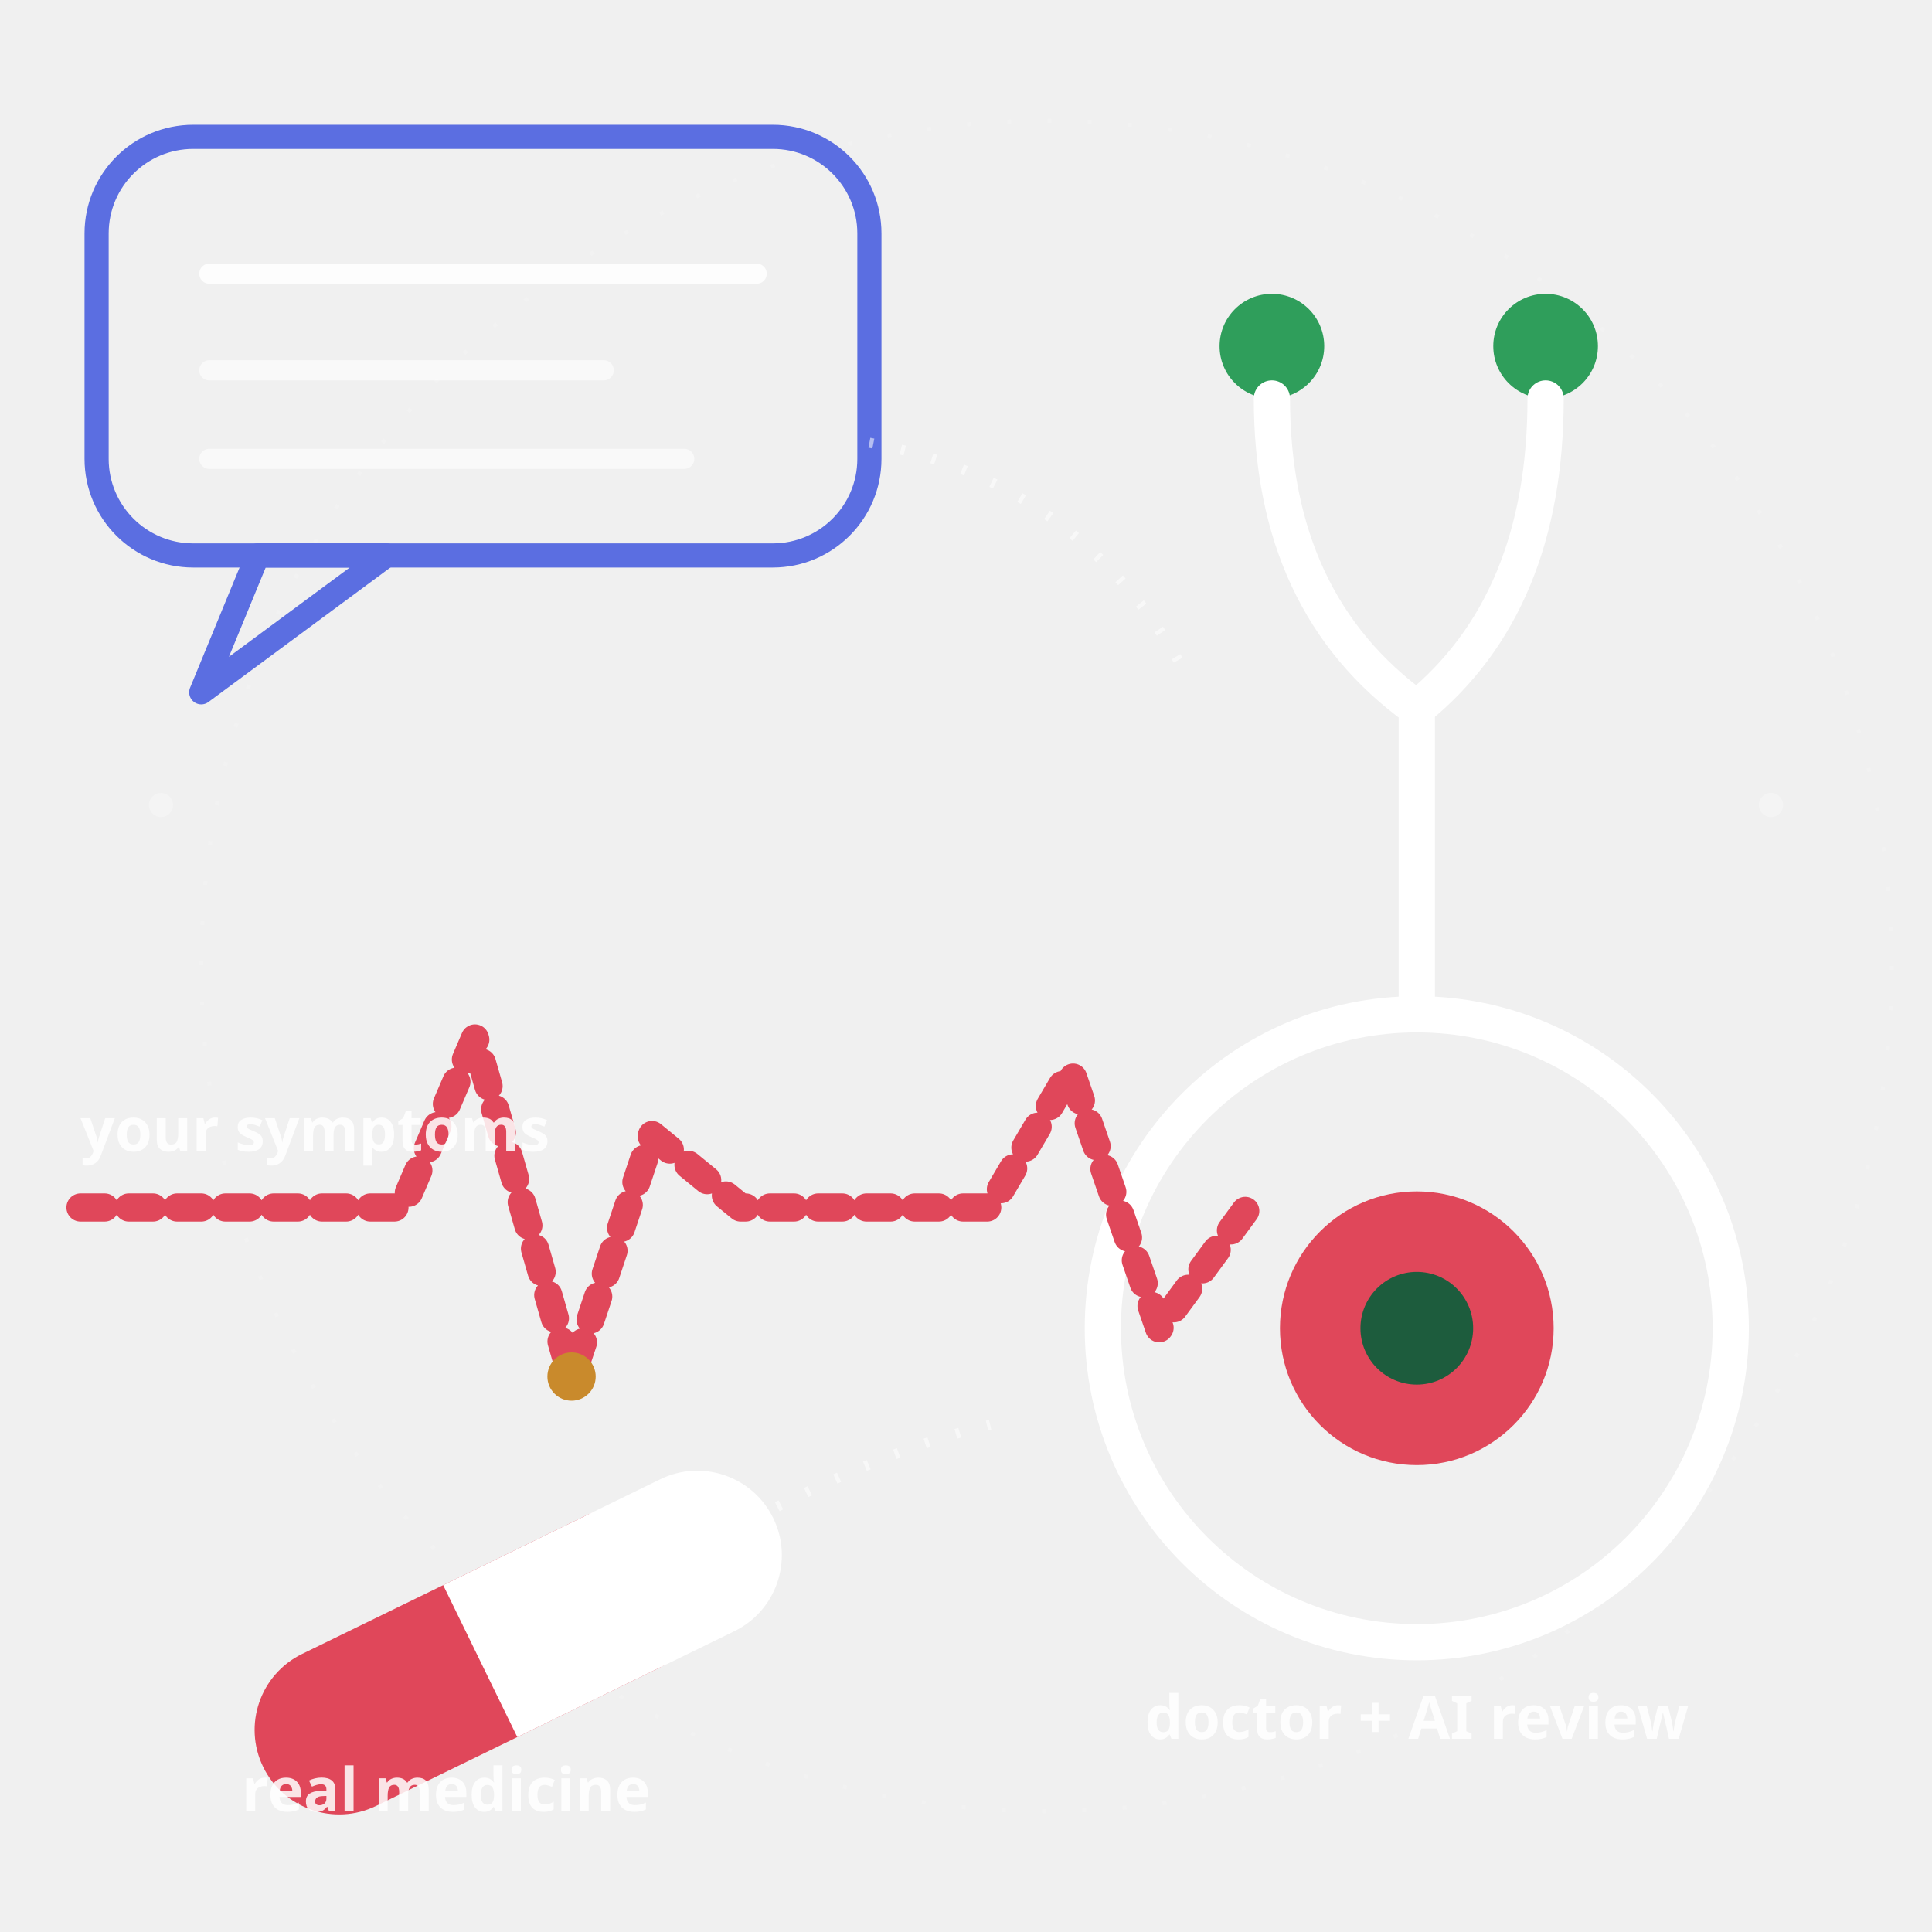
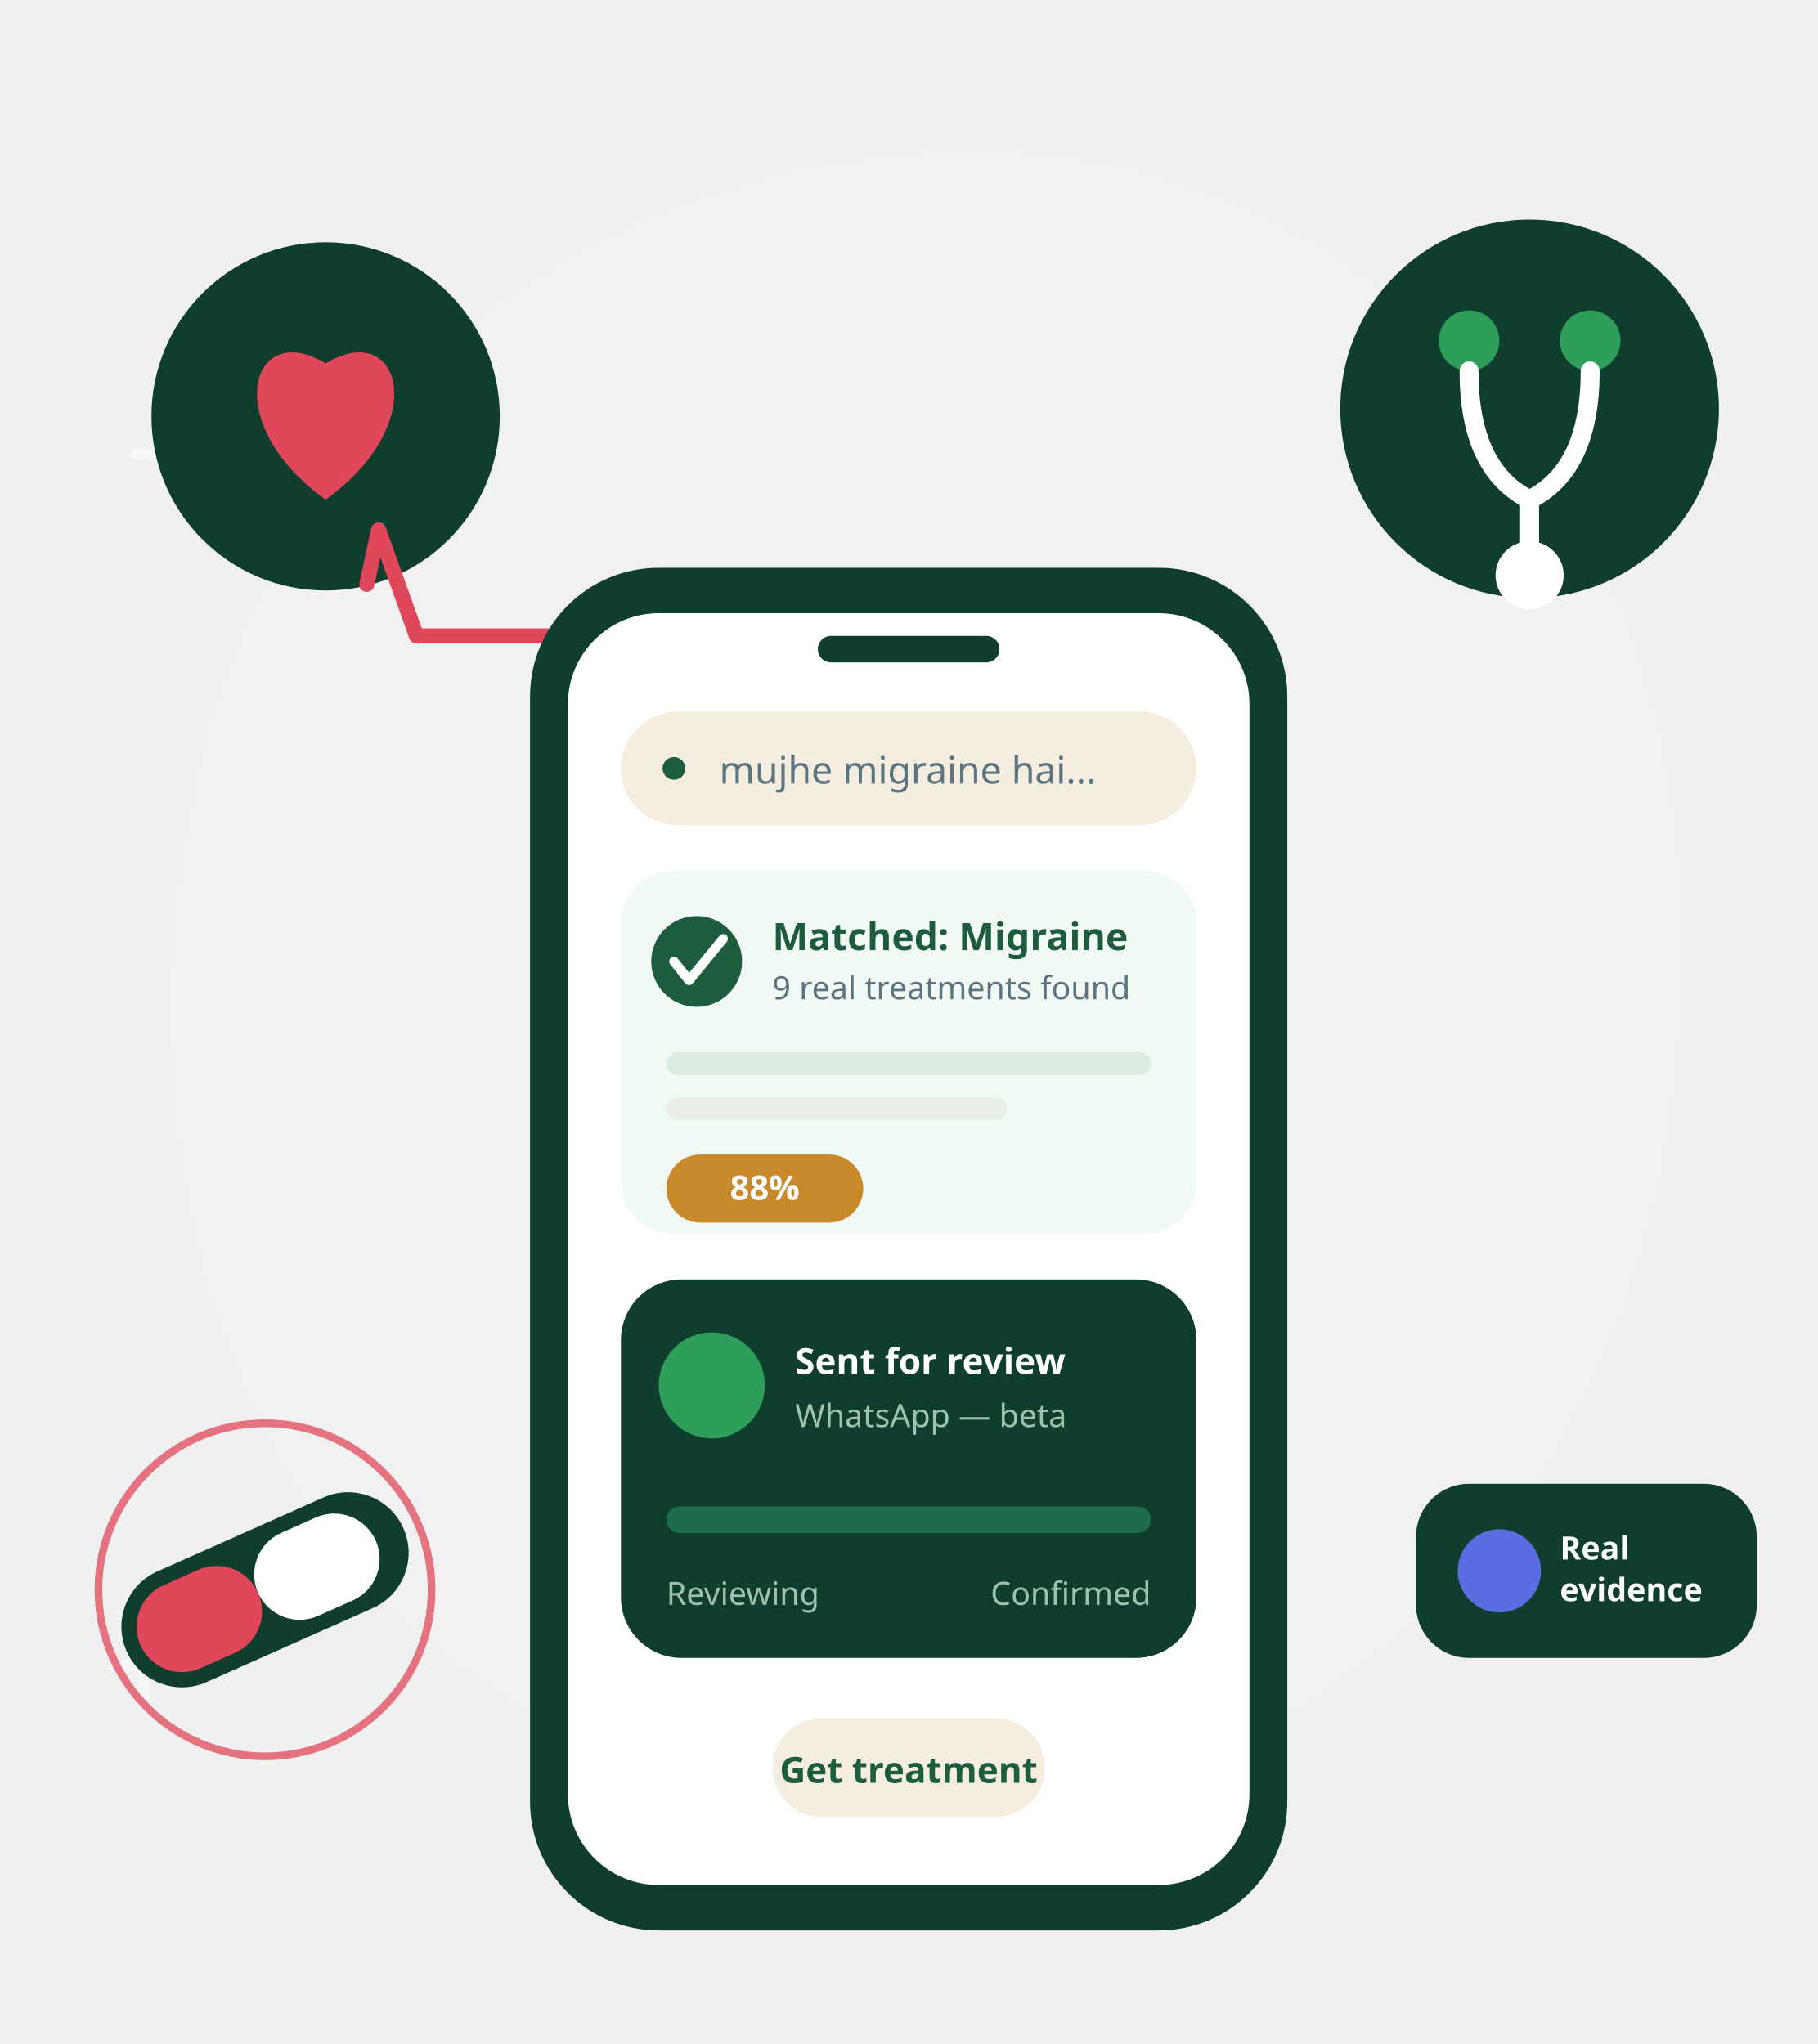
- <svg xmlns="http://www.w3.org/2000/svg" viewBox="0 0 480 480" version="1.1" id="svg-symptom-hero">
-   <defs id="defs-sh" />
-   <style id="style3">
-     @keyframes pulseNode { 0%, 100% { r: 6; opacity: 1; } 50% { r: 10; opacity: 0.55; } }
-     .pulse-node { animation: pulseNode 1.6s ease-in-out infinite; }
-     @keyframes ekgFlow { 0% { stroke-dashoffset: 0; } 100% { stroke-dashoffset: -80; } }
-     .ekg-flow { stroke-dasharray: 6 6; animation: ekgFlow 1.8s linear infinite; }
-     @keyframes breathe { 0%, 100% { transform: scale(1); } 50% { transform: scale(1.05); } }
-     .breathe { animation: breathe 3s ease-in-out infinite; transform-origin: 350px 330px; transform-box: fill-box; }
-   </style>
-   <circle cx="260" cy="240" r="210" fill="none" stroke="#ffffff" stroke-width="1" stroke-dasharray="1 9" opacity="0.12" id="circle5" />
-   <rect x="24" y="34" width="192" height="104" rx="24" fill="none" stroke="#5B6EE1" stroke-width="6" id="rect7" />
-   <path d="M64,138 L50,172 L96,138 Z" fill="none" stroke="#5B6EE1" stroke-width="6" stroke-linejoin="round" id="path9" />
-   <line x1="52" y1="68" x2="188" y2="68" stroke="#ffffff" stroke-width="5" stroke-linecap="round" opacity="0.85" id="line11" />
-   <line x1="52" y1="92" x2="150" y2="92" stroke="#ffffff" stroke-width="5" stroke-linecap="round" opacity="0.6" id="line13" />
-   <line x1="52" y1="114" x2="170" y2="114" stroke="#ffffff" stroke-width="5" stroke-linecap="round" opacity="0.6" id="line15" />
-   <path d="M216,110 Q270,120 296,170" stroke="#ffffff" stroke-width="2.5" stroke-dasharray="1 7" opacity="0.55" fill="none" id="path17" />
-   <g class="breathe" id="g35">
-     <circle cx="384" cy="86" r="13" fill="#2F9E5B" id="circle19" />
-     <circle cx="316" cy="86" r="13" fill="#2F9E5B" id="circle21" />
-     <path d="M316,99 Q316,150 352,176" fill="none" stroke="#ffffff" stroke-width="9" stroke-linecap="round" id="path23" />
-     <path d="M384,99 Q384,150 352,176" fill="none" stroke="#ffffff" stroke-width="9" stroke-linecap="round" id="path25" />
-     <line x1="352" y1="176" x2="352" y2="252" stroke="#ffffff" stroke-width="9" stroke-linecap="round" id="line27" />
-     <circle cx="352" cy="330" r="78" fill="none" stroke="#ffffff" stroke-width="9" id="circle29" />
-     <circle cx="352" cy="330" r="34" fill="#E0475A" id="circle31" />
-     <circle cx="352" cy="330" r="14" fill="#1D5C3D" id="circle33" />
+ <svg xmlns="http://www.w3.org/2000/svg" viewBox="0 0 480 540" id="svg-symptom-hero">
+   <style>
+ .float{animation:bob 5s ease-in-out infinite}
+ .float.d1{animation-delay:-1.2s}.float.d2{animation-delay:-2.4s}.float.d3{animation-delay:-3.6s}
+ @keyframes bob{0%,100%{transform:translateY(0)}50%{transform:translateY(-8px)}}
+ .beat{transform-box:fill-box;transform-origin:center;animation:beat 1.3s ease-in-out infinite}
+ @keyframes beat{0%,60%,100%{transform:scale(1)}15%{transform:scale(1.16)}30%{transform:scale(1)}42%{transform:scale(1.08)}}
+ .ecg{stroke-dasharray:120;stroke-dashoffset:120;animation:ecg 2.6s linear infinite}
+ @keyframes ecg{0%{stroke-dashoffset:120}70%{stroke-dashoffset:0}100%{stroke-dashoffset:0}}
+ .tick{stroke-dasharray:26;stroke-dashoffset:26;animation:tick 3s ease-in-out infinite}
+ @keyframes tick{0%,10%{stroke-dashoffset:26}30%,90%{stroke-dashoffset:0}100%{stroke-dashoffset:26}}
+ .progress{transform-box:fill-box;transform-origin:left center;transform:scaleX(0);animation:prog 4s ease-in-out infinite}
+ @keyframes prog{0%,15%{transform:scaleX(0)}70%,100%{transform:scaleX(1)}}
+ .ring{transform-box:fill-box;transform-origin:center;animation:ring 2.4s ease-out infinite}
+ .ring.r2{animation-delay:-1.2s}
+ @keyframes ring{0%{transform:scale(1);opacity:.7}100%{transform:scale(1.8);opacity:0}}
+ .twinkle{transform-box:fill-box;transform-origin:center;animation:tw 2.8s ease-in-out infinite}
+ @keyframes tw{0%,100%{opacity:.25;transform:scale(.8)}50%{opacity:1;transform:scale(1.1)}}
+ .t{font-family:sans-serif}
+ @media (prefers-reduced-motion:reduce){*{animation:none!important}.ecg{stroke-dashoffset:0}.tick{stroke-dashoffset:0}.progress{transform:scaleX(1)}}
+ </style>
+   <path d="M240 40 C 360 30 450 130 445 260 C 440 400 350 480 235 478 C 120 476 40 390 45 255 C 50 130 130 50 240 40 Z" fill="#ffffff" opacity="0.05" />
+   <g stroke-linecap="round" fill="none">
+     <g class="twinkle" stroke="#ffffff" stroke-width="3" opacity="0.5">
+       <path d="M36 120 H52 M44 112 V128" />
+     </g>
+     <g class="twinkle" stroke="#C98A2C" stroke-width="3" style="animation-delay:-1s">
+       <path d="M420 90 H436 M428 82 V98" />
+     </g>
+     <g class="twinkle" stroke="#ffffff" stroke-width="3" opacity="0.4" style="animation-delay:-2s">
+       <path d="M30 440 H46 M38 432 V448" />
+     </g>
  </g>
-   <path d="M20,300 L100,300 L118,258 L142,342 L162,282 L184,300 L246,300 L266,266 L288,330 L310,300" fill="none" stroke="#E0475A" stroke-width="7" stroke-linecap="round" stroke-linejoin="round" class="ekg-flow" id="path37" />
-   <circle cx="142" cy="342" r="6" fill="#C98A2C" class="pulse-node" id="circle39" />
-   <text x="20" y="286" font-family="sans-serif" font-size="15" font-weight="600" fill="#ffffff" opacity="0.85" id="text41">your symptoms</text>
-   <g transform="rotate(-26 118 410)" id="g47">
-     <rect x="58" y="392" width="120" height="42" rx="21" fill="#E0475A" id="rect43" />
-     <path d="M118,392 h60 a21,21 0 0 1 0,42 h-60 Z" fill="#ffffff" id="path45" />
+   <g class="float d1">
+     <circle cx="86" cy="110" r="46" fill="#0F3D2E" />
+     <path class="beat" d="M86 132 C 58 112 66 84 86 96 C 106 84 114 112 86 132 Z" fill="#E0475A" />
  </g>
-   <path d="M186,378 Q220,360 246,354" stroke="#ffffff" stroke-width="2.5" stroke-dasharray="1 7" opacity="0.55" fill="none" id="path49" />
-   <text x="60" y="450" font-family="sans-serif" font-size="15" font-weight="600" fill="#ffffff" opacity="0.85" id="text51">real medicine</text>
-   <text x="352" y="432" text-anchor="middle" font-family="sans-serif" font-size="15" font-weight="600" fill="#ffffff" opacity="0.85" id="text53">doctor + AI review</text>
-   <circle cx="440" cy="200" r="3" fill="#ffffff" opacity="0.3" id="circle55" />
-   <circle cx="40" cy="200" r="3" fill="#ffffff" opacity="0.25" id="circle57" />
+   <path class="ecg" d="M40 168 H70 L78 150 L90 186 L100 140 L110 168 H150" fill="none" stroke="#E0475A" stroke-width="4" stroke-linecap="round" stroke-linejoin="round" />
+   <g class="float d2">
+     <circle cx="404" cy="108" r="50" fill="#0F3D2E" />
+     <circle cx="388" cy="90" r="8" fill="#2F9E5B" />
+     <circle cx="420" cy="90" r="8" fill="#2F9E5B" />
+     <path d="M388,98 Q388,124 404,132 Q420,124 420,98" fill="none" stroke="#ffffff" stroke-width="5" stroke-linecap="round" />
+     <line x1="404" y1="132" x2="404" y2="146" stroke="#ffffff" stroke-width="5" stroke-linecap="round" />
+     <circle cx="404" cy="152" r="9" fill="#ffffff" />
+   </g>
+   <g class="float">
+     <rect x="140" y="150" width="200" height="360" rx="34" fill="#0F3D2E" />
+     <rect x="150" y="162" width="180" height="336" rx="24" fill="#ffffff" />
+     <rect x="216" y="168" width="48" height="7" rx="3.5" fill="#0F3D2E" />
+     <rect x="164" y="188" width="152" height="30" rx="15" fill="#F5EDE0" />
+     <circle cx="178" cy="203" r="3" fill="#1D5C3D" />
+     <text class="t" x="190" y="207" font-size="10" fill="#5B7480">mujhe migraine hai...</text>
+     <rect x="164" y="230" width="152" height="96" rx="14" fill="#F1F9F5" />
+     <circle cx="184" cy="254" r="12" fill="#1D5C3D" />
+     <path d="M178,254 L182,259 L191,248" fill="none" stroke="#ffffff" stroke-width="2.5" stroke-linecap="round" stroke-linejoin="round" />
+     <text class="t" x="204" y="251" font-size="10" font-weight="700" fill="#1D5C3D">Matched: Migraine</text>
+     <text class="t" x="204" y="264" font-size="8.5" fill="#5B7480">9 real treatments found</text>
+     <rect x="176" y="278" width="128" height="6" rx="3" fill="#DCECE0" />
+     <rect x="176" y="290" width="90" height="6" rx="3" fill="#E7EFE7" />
+     <rect x="176" y="305" width="52" height="18" rx="9" fill="#C98A2C" />
+     <text class="t" x="202" y="317" font-size="9" font-weight="700" fill="#ffffff" text-anchor="middle">88%</text>
+     <rect x="164" y="338" width="152" height="100" rx="16" fill="#0F3D2E" />
+     <circle cx="188" cy="366" r="14" fill="#2F9E5B" />
+     <path class="tick" d="M181,366 L186,372 L196,358" fill="none" stroke="#ffffff" stroke-width="3" stroke-linecap="round" stroke-linejoin="round" />
+     <text class="t" x="210" y="363" font-size="9.5" font-weight="700" fill="#ffffff">Sent for review</text>
+     <text class="t" x="210" y="377" font-size="8.5" fill="#9FC2AE">WhatsApp — beta</text>
+     <rect x="176" y="398" width="128" height="7" rx="3.5" fill="#1F6B4E" />
+     <rect class="progress" x="176" y="398" width="128" height="7" rx="3.5" fill="#2F9E5B" />
+     <text class="t" x="176" y="424" font-size="8.5" fill="#9FC2AE">Reviewing</text>
+     <text class="t" x="304" y="424" font-size="8.5" fill="#9FC2AE" text-anchor="end">Confirmed</text>
+     <rect x="204" y="454" width="72" height="26" rx="13" fill="#F5EDE0" />
+     <text class="t" x="240" y="471" font-size="9.5" font-weight="700" fill="#1D5C3D" text-anchor="middle">Get treatment</text>
+   </g>
+   <g class="float d3">
+     <g transform="translate(70 420) rotate(-24)">
+       <rect x="-40" y="-16" width="80" height="32" rx="16" fill="#0F3D2E" />
+       <rect x="-36" y="-12" width="34" height="24" rx="12" fill="#E0475A" />
+       <rect x="-2" y="-12" width="34" height="24" rx="12" fill="#ffffff" />
+     </g>
+     <circle class="ring" cx="70" cy="420" r="44" fill="none" stroke="#E0475A" stroke-width="2" opacity="0.5" />
+     <circle class="ring r2" cx="70" cy="420" r="44" fill="none" stroke="#E0475A" stroke-width="2" opacity="0.5" />
+   </g>
+   <g class="float d2">
+     <rect x="374" y="392" width="90" height="46" rx="14" fill="#0F3D2E" />
+     <circle cx="396" cy="415" r="11" fill="#5B6EE1" />
+     <path class="tick" d="M390,415 L394,420 L403,409" fill="none" stroke="#ffffff" stroke-width="2.5" stroke-linecap="round" stroke-linejoin="round" />
+     <text class="t" x="412" y="412" font-size="8.5" font-weight="700" fill="#ffffff">Real</text>
+     <text class="t" x="412" y="423" font-size="8.5" font-weight="700" fill="#ffffff">evidence</text>
+   </g>
</svg>
